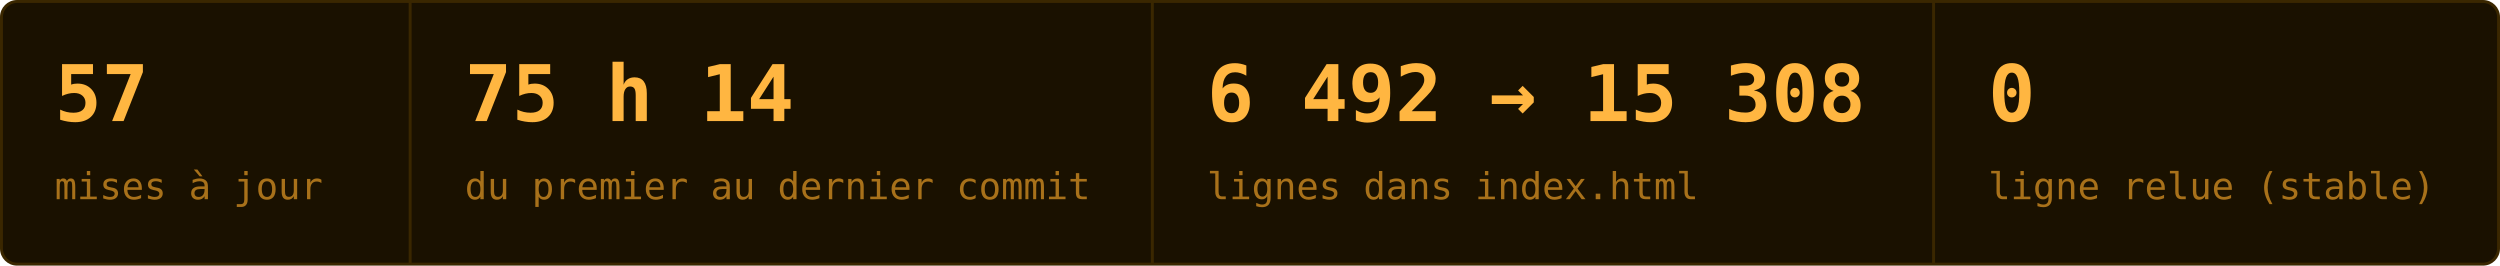
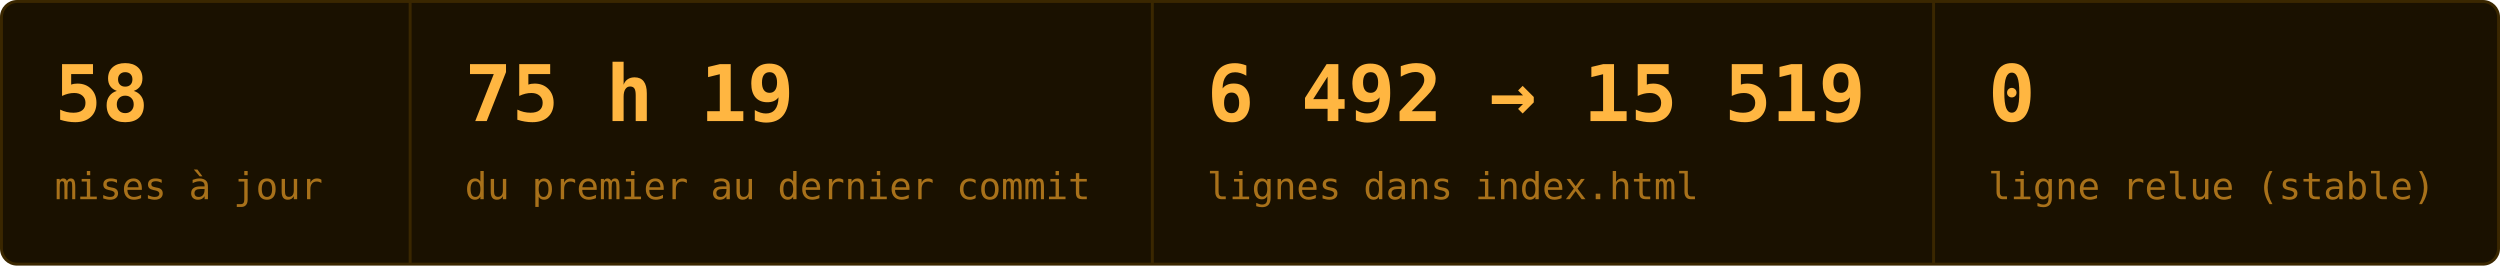
- <svg xmlns="http://www.w3.org/2000/svg" width="1280" height="136" viewBox="0 0 1280 136" role="img" aria-label="En chiffres : 57 mises à jour, 75 h 14 du premier au dernier commit, 6 492 → 15 308 lignes dans index.html, 0 ligne relue (stable)">
+ <svg xmlns="http://www.w3.org/2000/svg" width="1280" height="136" viewBox="0 0 1280 136" role="img" aria-label="En chiffres : 58 mises à jour, 75 h 19 du premier au dernier commit, 6 492 → 15 519 lignes dans index.html, 0 ligne relue (stable)">
  <rect x=".75" y=".75" width="1278.5" height="134.5" rx="8" fill="#1a1100" stroke="#3a2700" stroke-width="1.5" />
-   <text x="28.0" y="62" font-family="'JetBrains Mono', 'Cascadia Mono', Consolas, Menlo, 'DejaVu Sans Mono', monospace" font-size="40" font-weight="700" fill="#ffb641">57</text>
+   <text x="28.0" y="62" font-family="'JetBrains Mono', 'Cascadia Mono', Consolas, Menlo, 'DejaVu Sans Mono', monospace" font-size="40" font-weight="700" fill="#ffb641">58</text>
  <text x="28.0" y="102" font-family="'JetBrains Mono', 'Cascadia Mono', Consolas, Menlo, 'DejaVu Sans Mono', monospace" font-size="19" fill="#a8711a">mises à jour</text>
  <line x1="210.0" y1="1" x2="210.0" y2="135" stroke="#3a2700" stroke-width="1.5" />
-   <text x="238.0" y="62" font-family="'JetBrains Mono', 'Cascadia Mono', Consolas, Menlo, 'DejaVu Sans Mono', monospace" font-size="40" font-weight="700" fill="#ffb641">75 h 14</text>
+   <text x="238.0" y="62" font-family="'JetBrains Mono', 'Cascadia Mono', Consolas, Menlo, 'DejaVu Sans Mono', monospace" font-size="40" font-weight="700" fill="#ffb641">75 h 19</text>
  <text x="238.0" y="102" font-family="'JetBrains Mono', 'Cascadia Mono', Consolas, Menlo, 'DejaVu Sans Mono', monospace" font-size="19" fill="#a8711a">du premier au dernier commit</text>
  <line x1="590.0" y1="1" x2="590.0" y2="135" stroke="#3a2700" stroke-width="1.5" />
-   <text x="618.0" y="62" font-family="'JetBrains Mono', 'Cascadia Mono', Consolas, Menlo, 'DejaVu Sans Mono', monospace" font-size="40" font-weight="700" fill="#ffb641">6 492 → 15 308</text>
+   <text x="618.0" y="62" font-family="'JetBrains Mono', 'Cascadia Mono', Consolas, Menlo, 'DejaVu Sans Mono', monospace" font-size="40" font-weight="700" fill="#ffb641">6 492 → 15 519</text>
  <text x="618.0" y="102" font-family="'JetBrains Mono', 'Cascadia Mono', Consolas, Menlo, 'DejaVu Sans Mono', monospace" font-size="19" fill="#a8711a">lignes dans index.html</text>
  <line x1="990.0" y1="1" x2="990.0" y2="135" stroke="#3a2700" stroke-width="1.5" />
  <text x="1018.0" y="62" font-family="'JetBrains Mono', 'Cascadia Mono', Consolas, Menlo, 'DejaVu Sans Mono', monospace" font-size="40" font-weight="700" fill="#ffb641">0</text>
  <text x="1018.0" y="102" font-family="'JetBrains Mono', 'Cascadia Mono', Consolas, Menlo, 'DejaVu Sans Mono', monospace" font-size="19" fill="#a8711a">ligne relue (stable)</text>
</svg>
